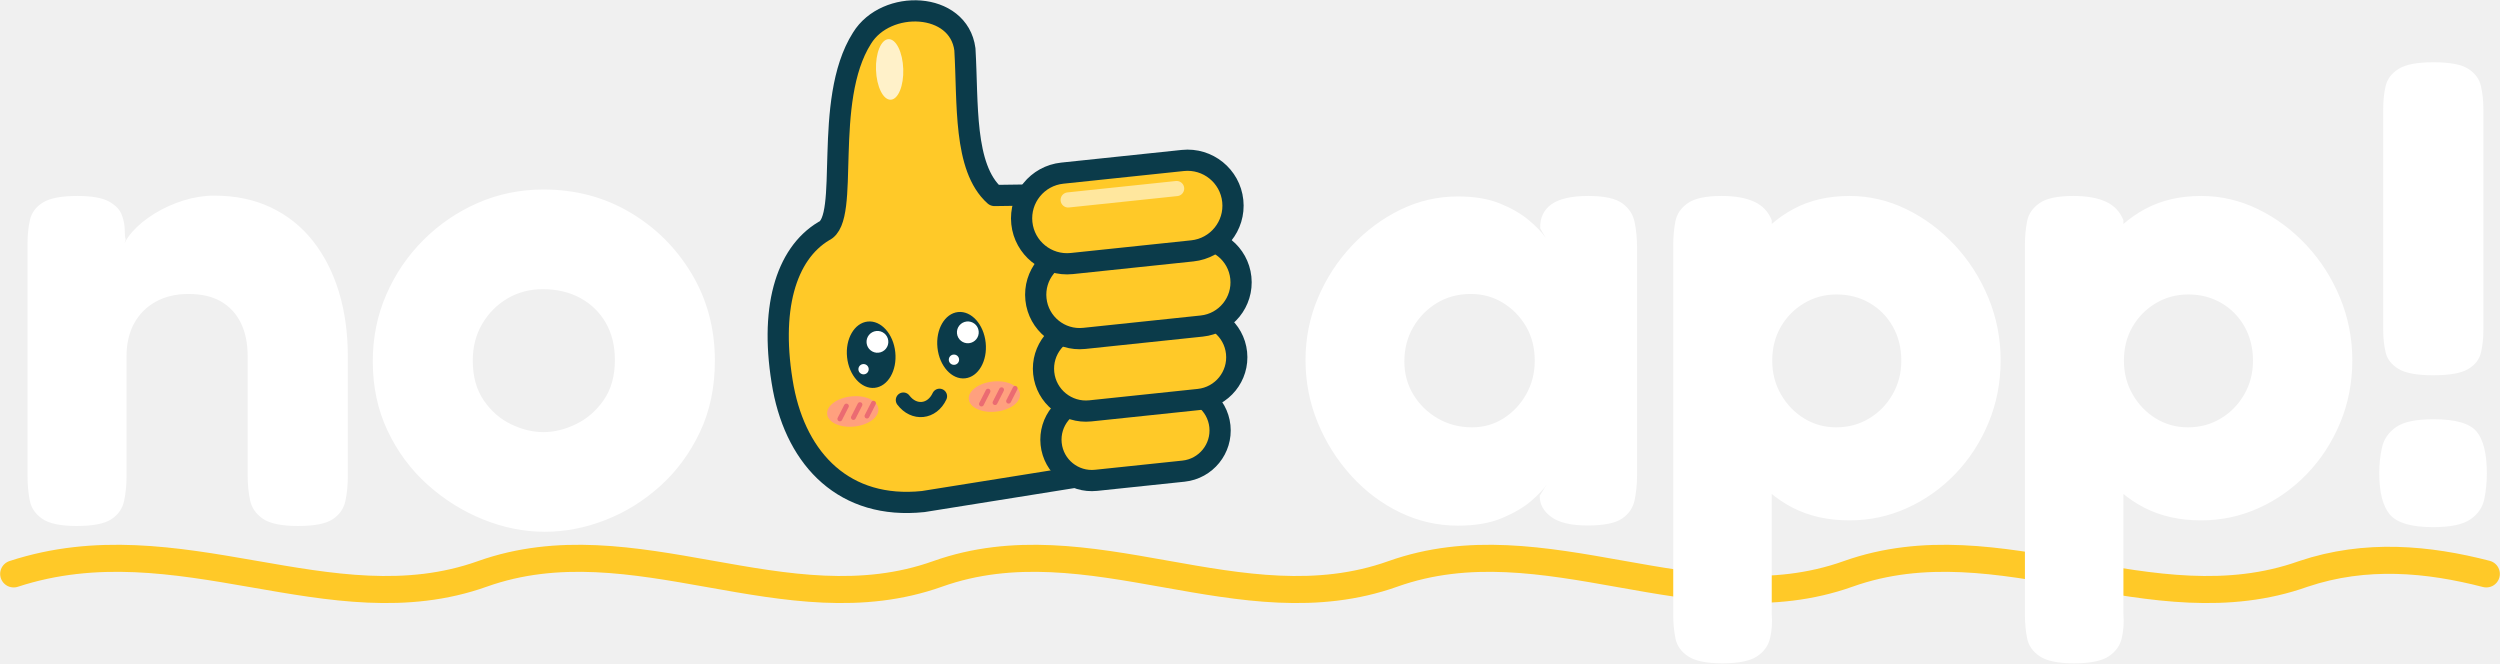
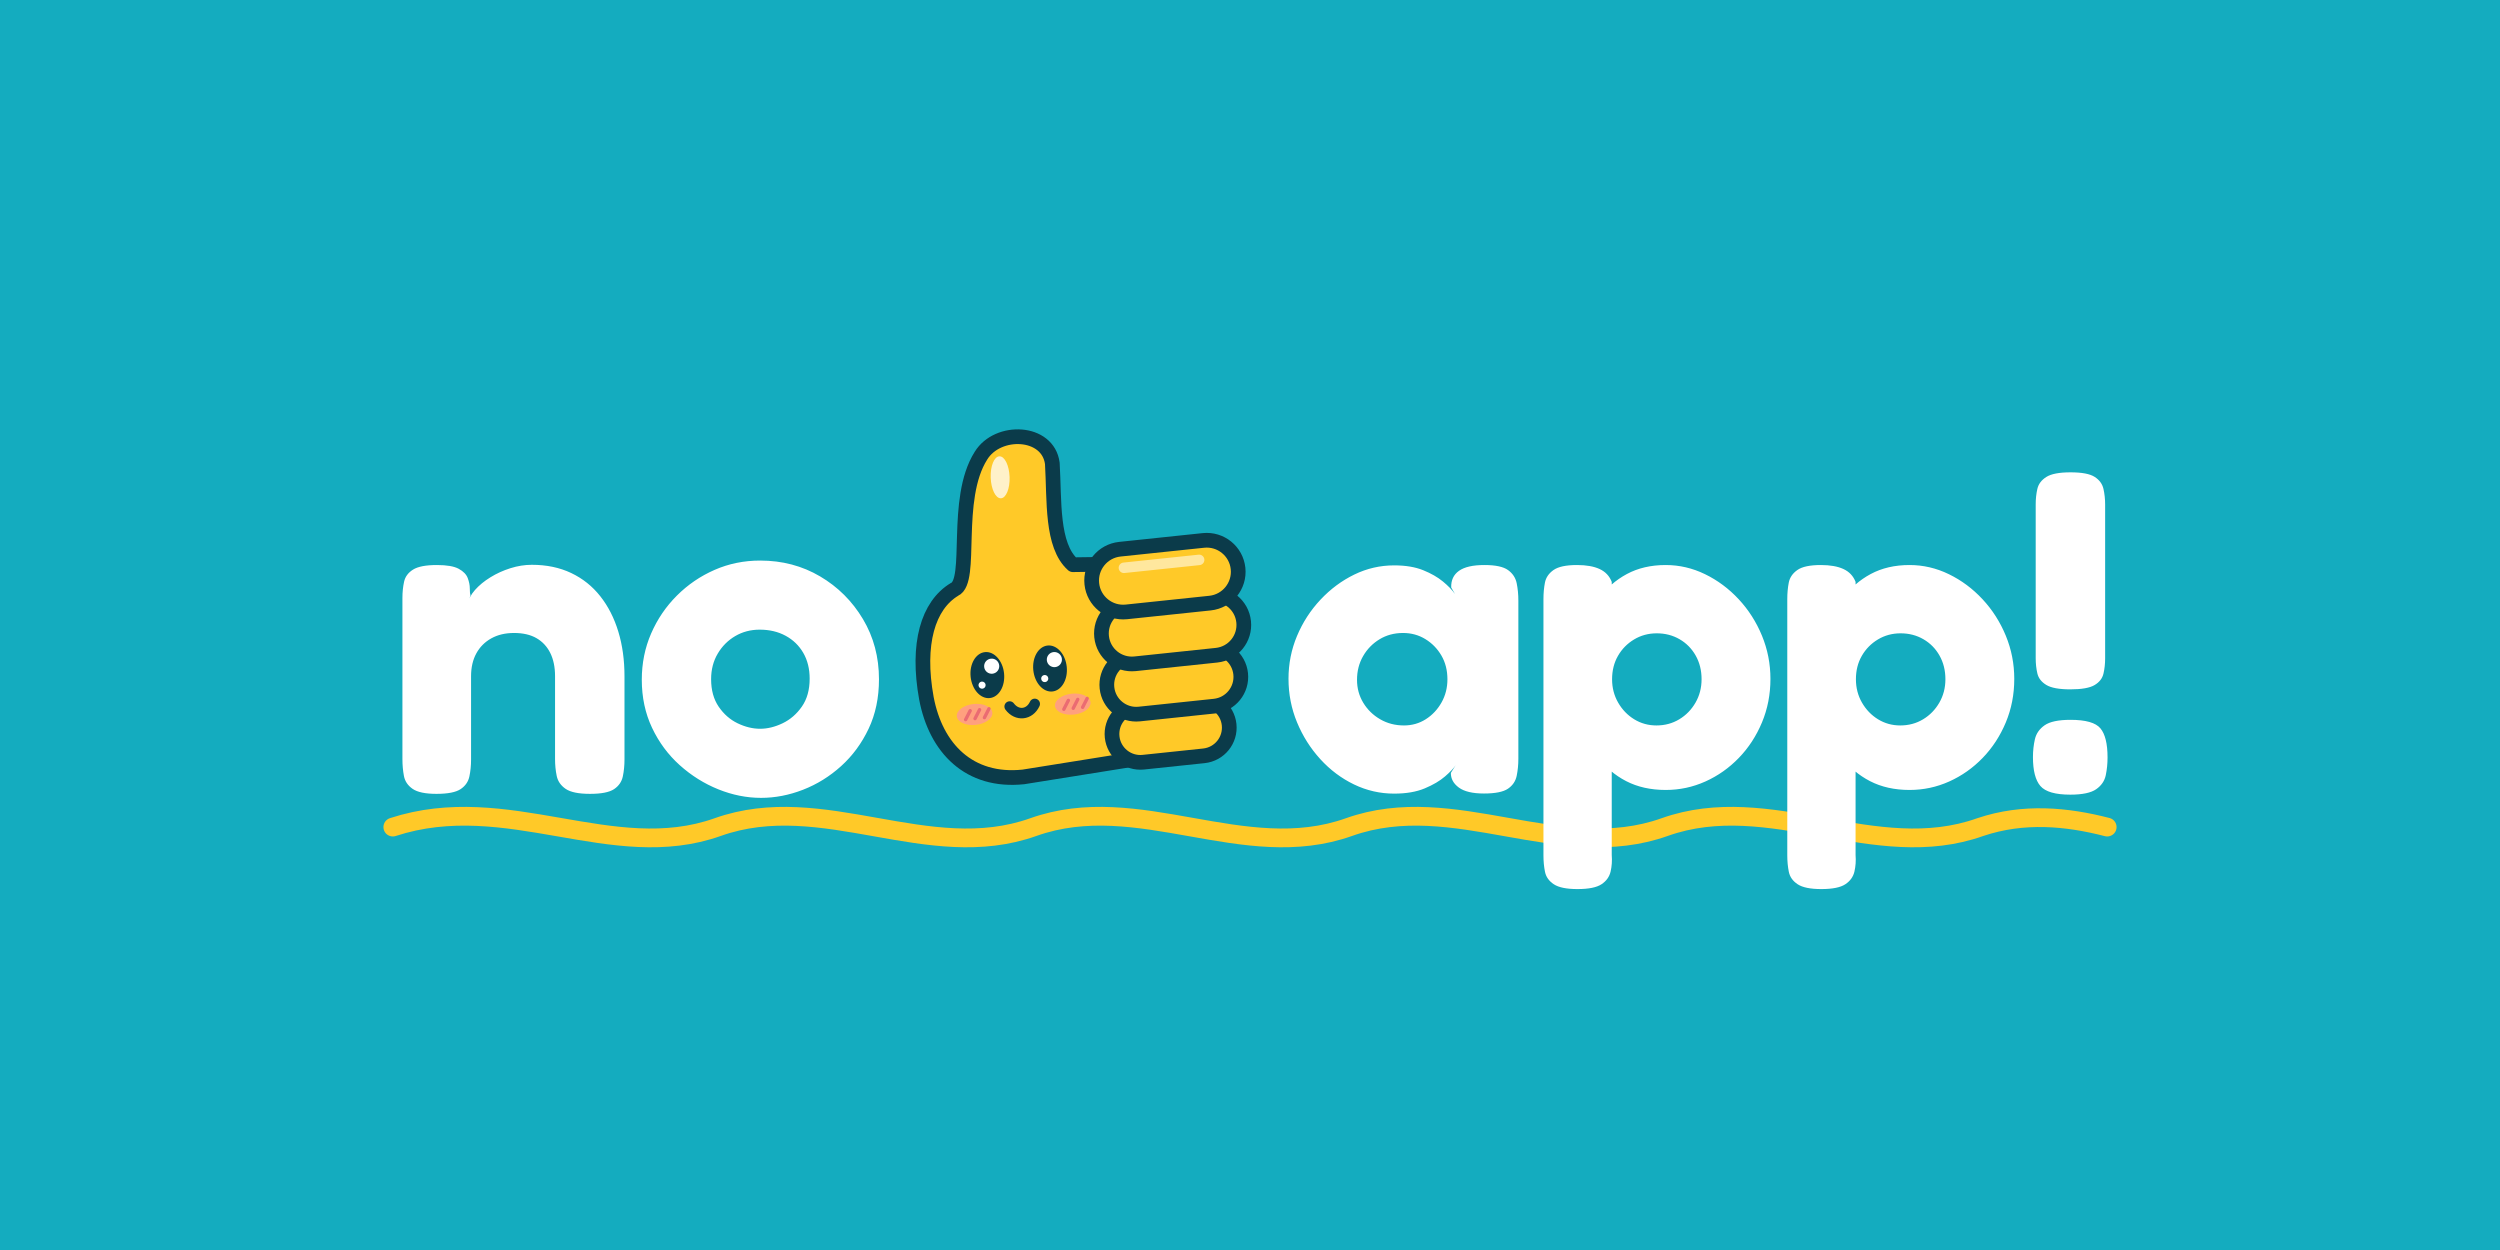
- <svg xmlns="http://www.w3.org/2000/svg" width="832.00" height="220.88" viewBox="184.00 206.00 832.00 220.88">
+ <svg xmlns="http://www.w3.org/2000/svg" width="1200" height="600" viewBox="0 0 1200 600">
+   <rect width="1200" height="600" fill="#14ACBF" />
  <g transform="translate(184.09 188.00)">
    <path d="M 4.46 209.00 C 59.42 191.00 109.92 227.00 160.42 209.00 C 210.93 191.00 261.43 227.00 311.93 209.00 C 362.44 191.00 412.94 227.00 463.44 209.00 C 513.95 191.00 564.45 227.00 614.95 209.00 C 665.46 191.00 715.96 227.00 766.46 209.00 C 787.26 202.00 808.05 204.00 827.36 209.00" fill="none" stroke="#FFC928" stroke-width="9" stroke-linecap="round" />
    <path d="M25.41 193.05Q17.435 193.05 13.97 190.658Q10.505 188.265 9.79 184.442Q9.075 180.62 9.075 176.385V99.0Q9.075 94.82 9.872 91.218Q10.67 87.615 14.163 85.415Q17.655 83.215 25.63 83.215Q32.78 83.215 36.108 85.03Q39.435 86.845 40.425 89.485Q41.415 92.125 41.415 94.463Q41.415 96.8 41.745 97.68L40.425 101.915Q40.975 98.505 43.918 95.178Q46.86 91.85 51.315 89.1Q55.77 86.35 60.94 84.728Q66.11 83.105 71.17 83.105Q81.785 83.105 90.062 87.038Q98.34 90.97 104.032 98.175Q109.725 105.38 112.695 115.143Q115.665 124.905 115.665 136.62V176.605Q115.665 180.84 114.868 184.663Q114.07 188.485 110.688 190.768Q107.305 193.05 99.11 193.05Q90.915 193.05 87.423 190.658Q83.93 188.265 83.132 184.442Q82.335 180.62 82.335 176.385V136.565Q82.335 130.075 80.052 125.455Q77.77 120.835 73.453 118.333Q69.135 115.83 62.645 115.83Q56.375 115.83 51.727 118.415Q47.08 121.0 44.55 125.62Q42.02 130.24 42.02 136.565V176.605Q42.02 180.84 41.222 184.663Q40.425 188.485 37.015 190.768Q33.605 193.05 25.41 193.05Z M181.225 194.975Q170.885 194.975 160.71 190.877Q150.535 186.78 142.175 179.273Q133.815 171.765 128.892 161.343Q123.97 150.92 123.97 138.27Q123.97 126.39 128.452 116.078Q132.935 105.765 140.8 97.9Q148.665 90.035 158.895 85.553Q169.125 81.07 180.785 81.07Q196.68 81.07 209.55 88.66Q222.42 96.25 230.12 109.148Q237.82 122.045 237.82 138.05Q237.82 151.305 232.843 161.81Q227.865 172.315 219.642 179.74Q211.42 187.165 201.382 191.07Q191.345 194.975 181.225 194.975ZM180.785 161.81Q186.065 161.81 191.565 159.17Q197.065 156.53 200.805 151.168Q204.545 145.805 204.545 137.775Q204.545 130.68 201.493 125.4Q198.44 120.12 193.022 117.178Q187.605 114.235 180.565 114.235Q174.075 114.235 168.822 117.315Q163.57 120.395 160.407 125.758Q157.245 131.12 157.245 137.995Q157.245 145.915 160.903 151.25Q164.56 156.585 170.005 159.197Q175.45 161.81 180.785 161.81Z M528.22 192.885Q520.025 192.885 516.148 190.025Q512.27 187.165 512.325 182.985L514.635 179.3Q513.205 181.5 509.52 184.69Q505.835 187.88 499.812 190.41Q493.79 192.94 485.1 192.94Q474.98 192.94 465.85 188.54Q456.72 184.14 449.652 176.385Q442.585 168.63 438.487 158.73Q434.39 148.83 434.39 137.775Q434.39 126.995 438.487 117.233Q442.585 107.47 449.762 99.825Q456.94 92.18 465.987 87.78Q475.035 83.38 485.1 83.38Q493.295 83.38 499.015 85.69Q504.735 88.0 508.53 91.135Q512.325 94.27 514.305 97.13L512.49 93.995Q512.325 88.77 516.23 85.993Q520.135 83.215 528.44 83.215Q536.415 83.215 539.77 85.635Q543.125 88.055 543.922 91.96Q544.72 95.865 544.72 100.265V176.22Q544.72 180.51 543.922 184.388Q543.125 188.265 539.742 190.575Q536.36 192.885 528.22 192.885ZM489.83 160.215Q495.605 160.215 500.307 157.218Q505.01 154.22 507.842 149.188Q510.675 144.155 510.675 138.05Q510.675 131.615 507.787 126.665Q504.9 121.715 500.087 118.773Q495.275 115.83 489.39 115.83Q483.065 115.83 478.087 118.855Q473.11 121.88 470.195 126.94Q467.28 132.0 467.28 138.325Q467.28 144.375 470.277 149.325Q473.275 154.275 478.39 157.245Q483.505 160.215 489.83 160.215Z M615.45 191.18Q604.67 191.18 596.475 186.945Q588.28 182.71 582.835 175.257Q577.39 167.805 574.668 158.125Q571.945 148.445 572.11 137.39Q572.275 126.5 575.08 116.683Q577.885 106.865 583.33 99.358Q588.775 91.85 596.805 87.532Q604.835 83.215 615.45 83.215Q625.295 83.215 634.342 87.615Q643.39 92.015 650.485 99.632Q657.58 107.25 661.65 117.123Q665.72 126.995 665.72 137.885Q665.72 149.05 661.65 158.785Q657.58 168.52 650.567 175.78Q643.555 183.04 634.507 187.11Q625.46 191.18 615.45 191.18ZM573.1 238.755Q565.235 238.755 561.743 236.445Q558.25 234.135 557.507 230.477Q556.765 226.82 556.765 222.585V99.605Q556.765 95.315 557.48 91.657Q558.195 88.0 561.605 85.608Q565.015 83.215 572.88 83.215Q579.59 83.215 583.743 85.14Q587.895 87.065 589.545 91.3V222.365Q589.875 226.6 588.995 230.368Q588.115 234.135 584.622 236.445Q581.13 238.755 573.1 238.755ZM610.995 160.215Q617.045 160.215 621.94 157.273Q626.835 154.33 629.75 149.27Q632.665 144.21 632.665 138.05Q632.665 131.67 629.832 126.665Q627.0 121.66 622.105 118.828Q617.21 115.995 611.16 115.995Q605.165 115.995 600.27 118.938Q595.375 121.88 592.543 126.803Q589.71 131.725 589.71 138.05Q589.71 144.21 592.625 149.27Q595.54 154.33 600.352 157.273Q605.165 160.215 610.995 160.215Z M732.49 191.18Q721.71 191.18 713.515 186.945Q705.32 182.71 699.875 175.257Q694.43 167.805 691.707 158.125Q688.985 148.445 689.15 137.39Q689.315 126.5 692.12 116.683Q694.925 106.865 700.37 99.358Q705.815 91.85 713.845 87.532Q721.875 83.215 732.49 83.215Q742.335 83.215 751.382 87.615Q760.43 92.015 767.525 99.632Q774.62 107.25 778.69 117.123Q782.76 126.995 782.76 137.885Q782.76 149.05 778.69 158.785Q774.62 168.52 767.607 175.78Q760.595 183.04 751.547 187.11Q742.5 191.18 732.49 191.18ZM690.14 238.755Q682.275 238.755 678.783 236.445Q675.29 234.135 674.547 230.477Q673.805 226.82 673.805 222.585V99.605Q673.805 95.315 674.52 91.657Q675.235 88.0 678.645 85.608Q682.055 83.215 689.92 83.215Q696.63 83.215 700.783 85.14Q704.935 87.065 706.585 91.3V222.365Q706.915 226.6 706.035 230.368Q705.155 234.135 701.662 236.445Q698.17 238.755 690.14 238.755ZM728.035 160.215Q734.085 160.215 738.98 157.273Q743.875 154.33 746.79 149.27Q749.705 144.21 749.705 138.05Q749.705 131.67 746.872 126.665Q744.04 121.66 739.145 118.828Q734.25 115.995 728.2 115.995Q722.205 115.995 717.31 118.938Q712.415 121.88 709.582 126.803Q706.75 131.725 706.75 138.05Q706.75 144.21 709.665 149.27Q712.58 154.33 717.392 157.273Q722.205 160.215 728.035 160.215Z M809.655 142.89Q801.625 142.89 798.132 140.773Q794.64 138.655 793.842 135.245Q793.045 131.835 793.045 127.93V54.065Q793.045 50.16 793.842 46.668Q794.64 43.175 798.132 40.948Q801.625 38.72 809.765 38.72Q817.96 38.72 821.37 40.92Q824.78 43.12 825.577 46.695Q826.375 50.27 826.375 54.175V127.985Q826.375 131.89 825.577 135.328Q824.78 138.765 821.315 140.828Q817.85 142.89 809.655 142.89ZM809.655 193.435Q798.875 193.435 795.3 189.282Q791.725 185.13 791.725 175.395Q791.725 170.94 792.66 166.843Q793.595 162.745 797.335 160.132Q801.075 157.52 809.765 157.52Q820.71 157.52 824.12 161.618Q827.53 165.715 827.53 175.56Q827.53 180.015 826.677 184.113Q825.825 188.21 822.085 190.822Q818.345 193.435 809.655 193.435Z" fill="#FFFFFF" />
    <g transform="translate(228.96 -10.49) scale(1.0083)">
      <g transform="rotate(-6 110 120)">
        <path d="M28 148 C26 121.7 33.4 104 46.7 97.8 C56.0 94.8 50.6 55.1 65.9 35.8 C75.2 23.7 98.9 27.1 99.3 43.0 C98.5 60.7 94.7 81.7 104.0 92 L126 94 L144 96 L144 186 L70 190 C44 190 30 172 28 148 Z" fill="#FFC928" stroke="#0B3B4A" stroke-width="7" stroke-linejoin="round" stroke-linecap="round" />
        <rect x="114" y="162" width="56" height="27" rx="13.5" fill="#FFC928" stroke="#0B3B4A" stroke-width="7" stroke-linejoin="round" stroke-linecap="round" />
        <rect x="114" y="138" width="64" height="28" rx="14" fill="#FFC928" stroke="#0B3B4A" stroke-width="7" stroke-linejoin="round" stroke-linecap="round" />
        <rect x="114" y="113" width="68" height="29" rx="14.5" fill="#FFC928" stroke="#0B3B4A" stroke-width="7" stroke-linejoin="round" stroke-linecap="round" />
        <rect x="112" y="87" width="70" height="30" rx="15" fill="#FFC928" stroke="#0B3B4A" stroke-width="7" stroke-linejoin="round" stroke-linecap="round" />
        <ellipse transform="rotate(4.0 73.9 47.0)" cx="73.9" cy="47.0" rx="4.5" ry="10" fill="#FFFFFF" opacity="0.75" />
        <path d="M128 96 H164" stroke="#FFFFFF" stroke-width="5" stroke-linecap="round" opacity="0.55" />
        <ellipse cx="58" cy="140" rx="8" ry="11" fill="#0B3B4A" />
        <circle cx="60.5" cy="136" r="3.6" fill="#fff" />
        <circle cx="55" cy="144.5" r="1.7" fill="#fff" />
        <ellipse cx="88" cy="140" rx="8" ry="11" fill="#0B3B4A" />
        <circle cx="90.5" cy="136" r="3.6" fill="#fff" />
        <circle cx="85" cy="144.5" r="1.7" fill="#fff" />
        <ellipse cx="50" cy="158" rx="8.5" ry="5" fill="#FF8FA3" opacity="0.7" />
        <path d="M45.5 160 l2.6 -4 M50 160 l2.6 -4 M54.5 160 l2.6 -4" stroke="#E2546C" stroke-width="1.6" stroke-linecap="round" opacity="0.7" />
        <ellipse cx="97" cy="158" rx="8.5" ry="5" fill="#FF8FA3" opacity="0.7" />
        <path d="M92.5 160 l2.6 -4 M97 160 l2.6 -4 M101.5 160 l2.6 -4" stroke="#E2546C" stroke-width="1.6" stroke-linecap="round" opacity="0.7" />
        <path d="M67 156 C70 161 76 161 79 156" stroke="#0B3B4A" stroke-width="5" stroke-linecap="round" stroke-linejoin="round" fill="none" />
      </g>
    </g>
  </g>
</svg>
